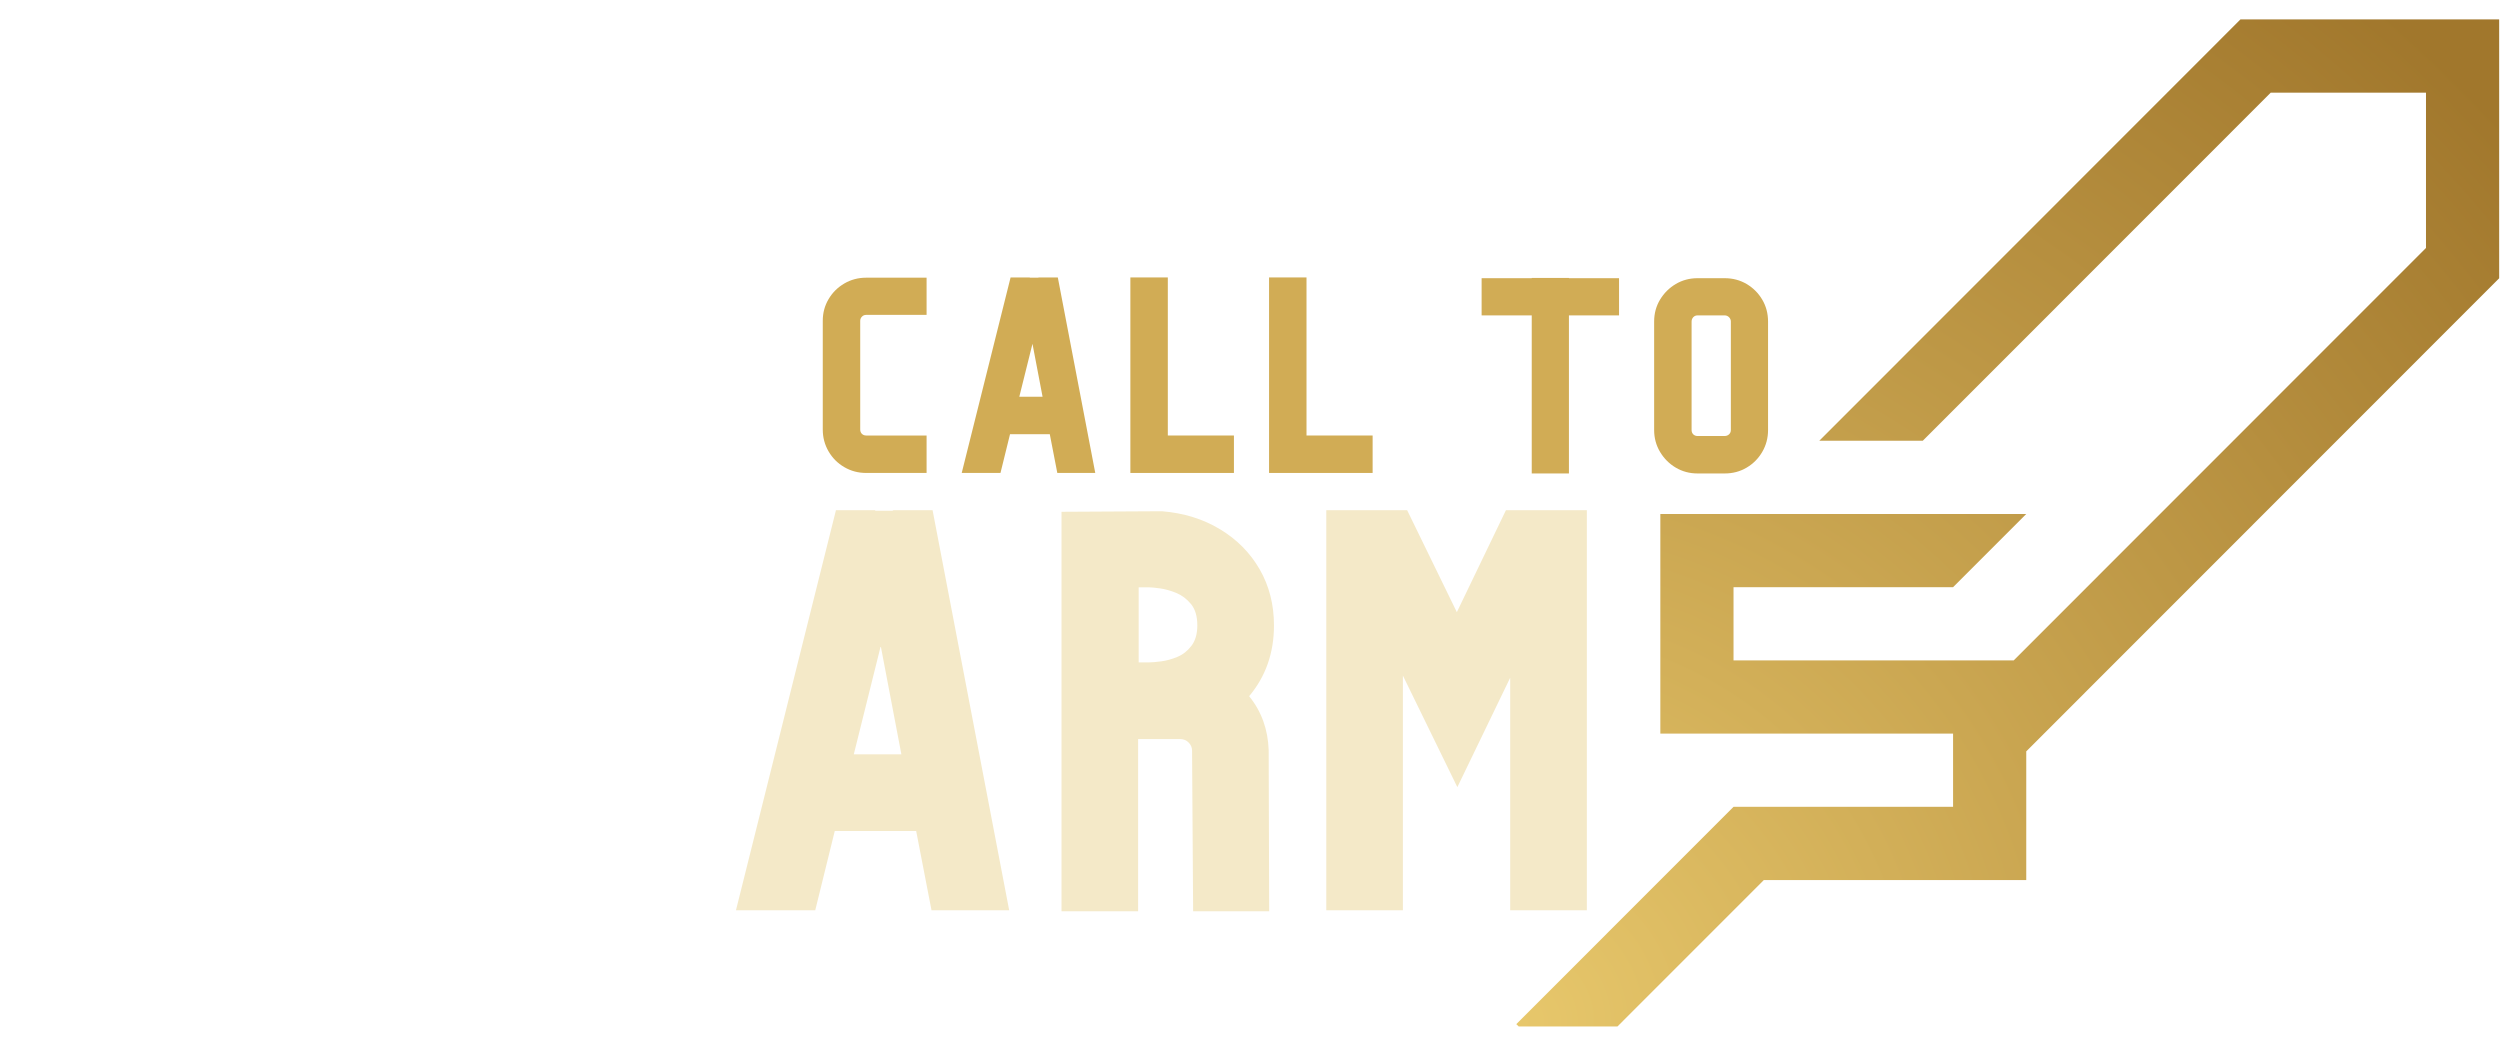
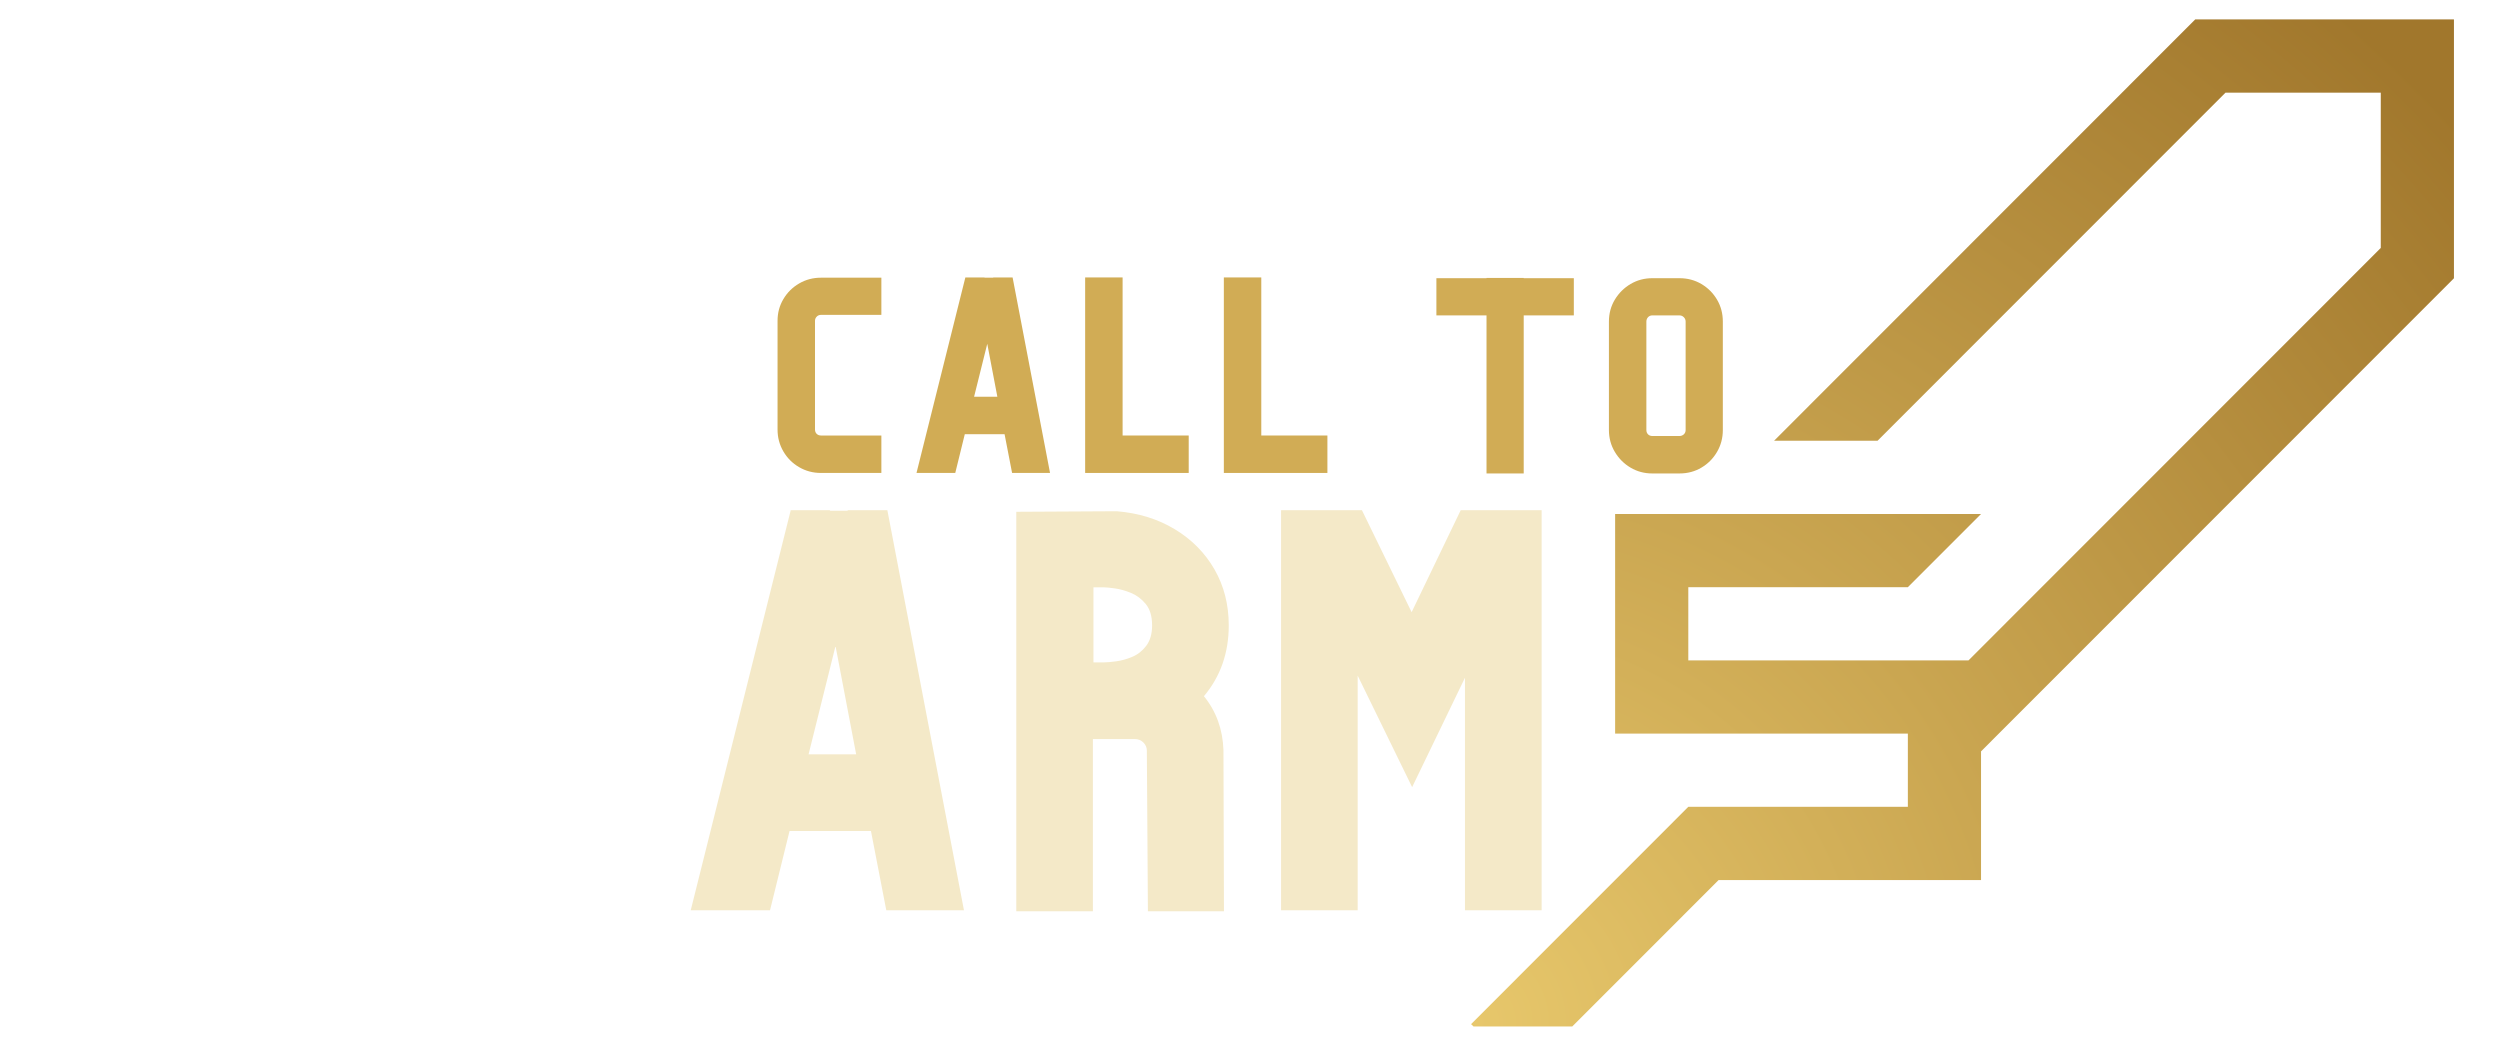
- <svg xmlns="http://www.w3.org/2000/svg" zoomAndPan="magnify" viewBox="-74 -6 774 322" preserveAspectRatio="xMidYMid meet" version="1.0">
+ <svg xmlns="http://www.w3.org/2000/svg" zoomAndPan="magnify" viewBox="-60 -6 774 322" preserveAspectRatio="xMidYMid meet" version="1.0">
  <defs>
    <g />
    <clipPath id="4626501bcc">
      <path d="M 619.637 0.016 L 489.246 130.461 L 521.285 130.461 L 629.02 22.684 L 677.086 22.684 L 677.086 70.766 L 549.441 198.461 L 462.699 198.461 L 462.699 175.793 L 530.672 175.793 L 553.328 153.129 L 440.043 153.129 L 440.043 221.129 L 530.672 221.129 L 530.672 243.793 L 462.699 243.793 L 394.727 311.793 L 426.77 311.793 L 472.082 266.461 L 553.328 266.461 L 553.328 226.625 L 699.742 80.152 L 699.742 0.016 Z M 619.637 0.016 " clip-rule="nonzero" />
    </clipPath>
    <clipPath id="e4647adb8a">
      <path d="M 239.031 162.25 L 553.438 464.234 L 855.434 149.559 L 541.023 -152.426 Z M 239.031 162.25 " clip-rule="nonzero" />
    </clipPath>
    <radialGradient gradientTransform="matrix(0.692432, -0.721495, 0.721204, 0.692711, 396.4196, 310.3074)" gradientUnits="userSpaceOnUse" r="412.577" cx="0" id="fbadad0c0d" cy="0" fx="0" fy="0">
      <stop stop-opacity="1" stop-color="rgb(90.413%, 77.844%, 42.154%)" offset="0" />
      <stop stop-opacity="1" stop-color="rgb(63.139%, 46.669%, 17.249%)" offset="1" />
    </radialGradient>
    <clipPath id="631790be75">
      <path d="M 0.25 0.348 L 86 0.348 L 86 125 L 0.25 125 Z M 0.25 0.348 " clip-rule="nonzero" />
    </clipPath>
    <clipPath id="aa15cc6a74">
      <path d="M 183 0.348 L 265 0.348 L 265 125 L 183 125 Z M 183 0.348 " clip-rule="nonzero" />
    </clipPath>
    <clipPath id="55634eedcf">
      <rect x="0" width="282" y="0" height="167" />
    </clipPath>
  </defs>
  <g clip-path="url(#4626501bcc)">
    <g clip-path="url(#e4647adb8a)">
      <path fill="url(#fbadad0c0d)" d="M 240.09 161.855 L 553.742 463.121 L 855.016 149.203 L 541.363 -152.062 Z M 240.09 161.855 " fill-rule="nonzero" />
    </g>
  </g>
  <g fill="#d1ac55" fill-opacity="1">
    <g transform="translate(180.7298, 140.5037)">
      <g>
        <path d="M 32.141 -60.531 L 32.141 -49.016 L 13.438 -49.016 C 12.906 -49.016 12.461 -48.828 12.109 -48.453 C 11.766 -48.086 11.594 -47.664 11.594 -47.188 L 11.594 -13.516 C 11.594 -12.984 11.766 -12.539 12.109 -12.188 C 12.461 -11.844 12.906 -11.672 13.438 -11.672 L 32.141 -11.672 L 32.141 -0.078 L 13.438 -0.078 C 10.977 -0.078 8.723 -0.676 6.672 -1.875 C 4.617 -3.07 2.992 -4.695 1.797 -6.75 C 0.598 -8.812 0 -11.066 0 -13.516 L 0 -47.188 C 0 -49.633 0.598 -51.867 1.797 -53.891 C 2.992 -55.922 4.617 -57.535 6.672 -58.734 C 8.723 -59.93 10.977 -60.531 13.438 -60.531 Z M 32.141 -60.531 " />
      </g>
    </g>
  </g>
  <g fill="#d1ac55" fill-opacity="1">
    <g transform="translate(223.7485, 140.5037)">
      <g>
        <path d="M 14.953 -12.078 L 12 -0.078 L 0 -0.078 L 15.109 -60.531 L 15.109 -60.609 L 21.031 -60.609 L 21.109 -60.531 L 23.672 -60.531 L 23.828 -60.609 L 29.75 -60.609 L 41.344 -0.078 L 29.594 -0.078 L 27.266 -12.078 Z M 21.906 -40.062 L 17.828 -23.672 L 25.031 -23.672 Z M 21.906 -40.062 " />
      </g>
    </g>
  </g>
  <g fill="#d1ac55" fill-opacity="1">
    <g transform="translate(275.9624, 140.5037)">
      <g>
        <path d="M 0 -0.078 L 0 -60.609 L 11.594 -60.609 L 11.594 -11.672 L 32.062 -11.672 L 32.062 -0.078 Z M 0 -0.078 " />
      </g>
    </g>
  </g>
  <g fill="#d1ac55" fill-opacity="1">
    <g transform="translate(318.9012, 140.5037)">
      <g>
        <path d="M 0 -0.078 L 0 -60.609 L 11.594 -60.609 L 11.594 -11.672 L 32.062 -11.672 L 32.062 -0.078 Z M 0 -0.078 " />
      </g>
    </g>
  </g>
  <g fill="#d1ac55" fill-opacity="1">
    <g transform="translate(361.84, 140.5037)">
      <g />
    </g>
  </g>
  <g fill="#d1ac55" fill-opacity="1">
    <g transform="translate(384.7091, 140.5037)">
      <g>
        <path d="M 0 -60.375 L 15.516 -60.375 L 15.516 -60.453 L 27.031 -60.453 L 27.031 -60.375 L 42.547 -60.375 L 42.547 -48.859 L 27.031 -48.859 L 27.031 0.078 L 15.516 0.078 L 15.516 -48.859 L 0 -48.859 Z M 0 -60.375 " />
      </g>
    </g>
  </g>
  <g fill="#d1ac55" fill-opacity="1">
    <g transform="translate(438.1224, 140.5037)">
      <g>
        <path d="M 21.828 -60.375 C 24.336 -60.375 26.602 -59.773 28.625 -58.578 C 30.656 -57.379 32.27 -55.766 33.469 -53.734 C 34.664 -51.711 35.266 -49.445 35.266 -46.938 L 35.266 -13.359 C 35.266 -10.898 34.664 -8.645 33.469 -6.594 C 32.27 -4.539 30.656 -2.914 28.625 -1.719 C 26.602 -0.52 24.336 0.078 21.828 0.078 L 13.438 0.078 C 10.977 0.078 8.734 -0.52 6.703 -1.719 C 4.68 -2.914 3.055 -4.539 1.828 -6.594 C 0.609 -8.645 0 -10.898 0 -13.359 L 0 -46.938 C 0 -49.445 0.609 -51.711 1.828 -53.734 C 3.055 -55.766 4.68 -57.379 6.703 -58.578 C 8.734 -59.773 10.977 -60.375 13.438 -60.375 Z M 23.75 -13.359 L 23.75 -46.938 C 23.75 -47.469 23.562 -47.922 23.188 -48.297 C 22.812 -48.672 22.359 -48.859 21.828 -48.859 L 13.438 -48.859 C 12.906 -48.859 12.461 -48.672 12.109 -48.297 C 11.766 -47.922 11.594 -47.469 11.594 -46.938 L 11.594 -13.359 C 11.594 -12.828 11.766 -12.383 12.109 -12.031 C 12.461 -11.688 12.906 -11.516 13.438 -11.516 L 21.828 -11.516 C 22.359 -11.516 22.812 -11.688 23.188 -12.031 C 23.562 -12.383 23.75 -12.828 23.75 -13.359 Z M 23.75 -13.359 " />
      </g>
    </g>
  </g>
  <g transform="matrix(1, 0, 0, 1, 153, 151)">
    <g clip-path="url(#55634eedcf)">
      <g clip-path="url(#631790be75)">
        <g fill="#f4e9c8" fill-opacity="1">
          <g transform="translate(0.84917, 124.9808)">
            <g>
              <path d="M 30.594 -24.703 L 24.547 -0.156 L 0 -0.156 L 30.922 -123.859 L 30.922 -124.031 L 43.031 -124.031 L 43.203 -123.859 L 48.438 -123.859 L 48.766 -124.031 L 60.875 -124.031 L 84.594 -0.156 L 60.547 -0.156 L 55.797 -24.703 Z M 44.828 -81.969 L 36.484 -48.438 L 51.219 -48.438 Z M 44.828 -81.969 " />
            </g>
          </g>
        </g>
      </g>
      <g fill="#f4e9c8" fill-opacity="1">
        <g transform="translate(101.6416, 124.9808)">
          <g>
            <path d="M 64.141 -49.734 L 64.297 0.156 L 40.75 0.156 L 40.422 -49.578 C 40.422 -50.555 40.062 -51.398 39.344 -52.109 C 38.633 -52.816 37.738 -53.172 36.656 -53.172 L 23.719 -53.172 L 23.719 0.156 L 0 0.156 L 0 -123.531 L 31.094 -123.703 C 37.852 -123.148 43.848 -121.289 49.078 -118.125 C 54.316 -114.969 58.41 -110.828 61.359 -105.703 C 64.305 -100.578 65.781 -94.797 65.781 -88.359 C 65.781 -79.848 63.219 -72.539 58.094 -66.438 C 61.906 -61.738 63.922 -56.172 64.141 -49.734 Z M 27.156 -76.906 C 28.031 -76.906 29.285 -77.016 30.922 -77.234 C 32.555 -77.453 34.219 -77.914 35.906 -78.625 C 37.602 -79.332 39.051 -80.477 40.25 -82.062 C 41.445 -83.645 42.047 -85.742 42.047 -88.359 C 42.047 -91.191 41.391 -93.398 40.078 -94.984 C 38.773 -96.566 37.25 -97.711 35.5 -98.422 C 33.758 -99.129 32.098 -99.594 30.516 -99.812 C 28.93 -100.031 27.812 -100.141 27.156 -100.141 L 23.891 -100.141 L 23.891 -76.906 Z M 27.156 -76.906 " />
          </g>
        </g>
      </g>
      <g clip-path="url(#aa15cc6a74)">
        <g fill="#f4e9c8" fill-opacity="1">
          <g transform="translate(183.6173, 124.9808)">
            <g>
              <path d="M 55.625 -124.031 L 80.672 -124.031 L 80.672 -0.156 L 56.938 -0.156 L 56.938 -72.156 L 40.578 -38.281 L 23.719 -72.812 L 23.719 -0.156 L 0 -0.156 L 0 -124.031 L 25.031 -124.031 L 40.422 -92.453 Z M 55.625 -124.031 " />
            </g>
          </g>
        </g>
      </g>
    </g>
  </g>
</svg>
